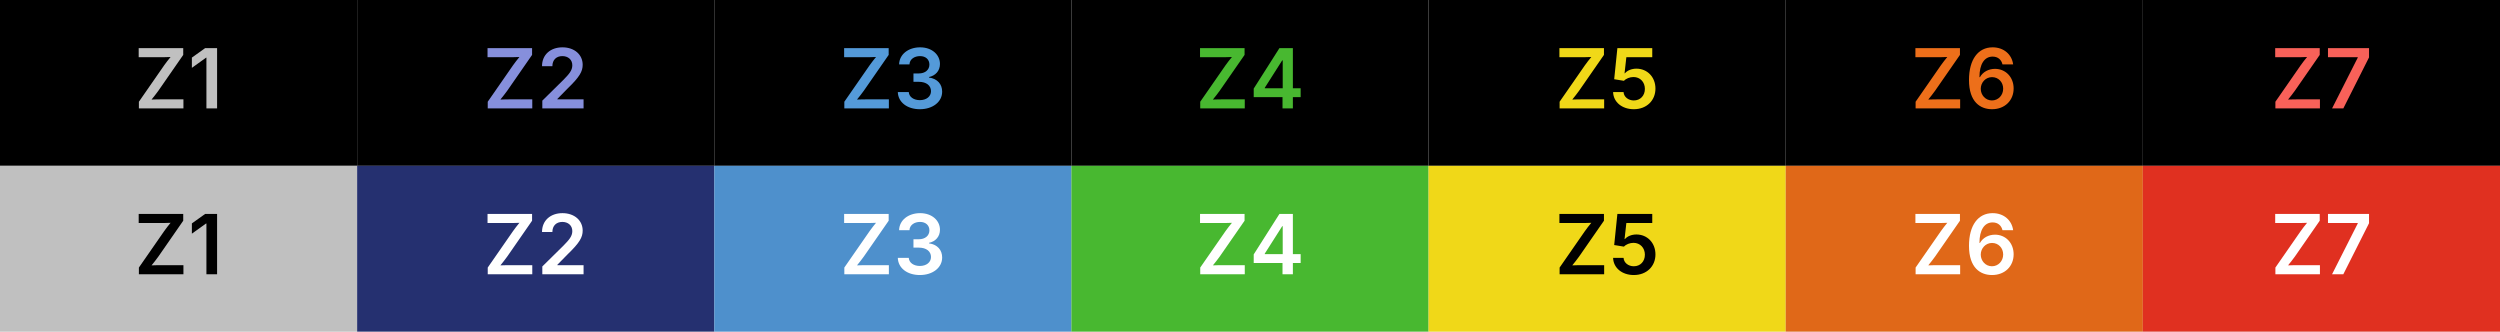
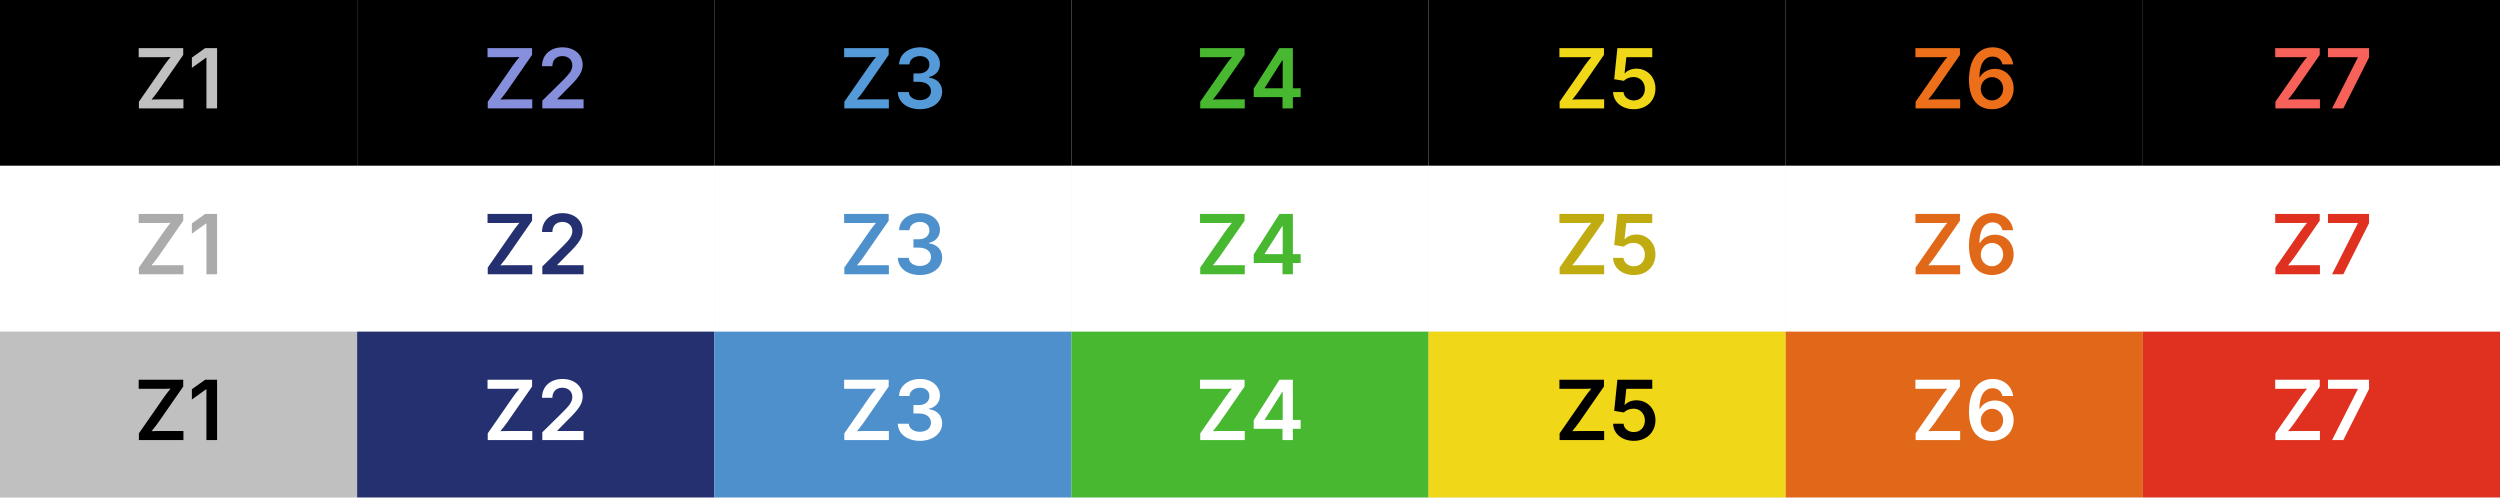
- <svg xmlns="http://www.w3.org/2000/svg" width="392" height="52" viewBox="0 0 392 52">
+ <svg xmlns="http://www.w3.org/2000/svg" width="392" height="78" viewBox="0 0 392 78">
  <rect x="0" y="0" width="56" height="26" fill="#000000" />
  <text x="28.0" y="17.0" font-family="-apple-system, system-ui, sans-serif" font-size="13" font-weight="600" fill="#C0C0C0" text-anchor="middle">Z1</text>
  <rect x="56" y="0" width="56" height="26" fill="#000000" />
  <text x="84.0" y="17.0" font-family="-apple-system, system-ui, sans-serif" font-size="13" font-weight="600" fill="#868FDC" text-anchor="middle">Z2</text>
  <rect x="112" y="0" width="56" height="26" fill="#000000" />
  <text x="140.0" y="17.0" font-family="-apple-system, system-ui, sans-serif" font-size="13" font-weight="600" fill="#549AD9" text-anchor="middle">Z3</text>
  <rect x="168" y="0" width="56" height="26" fill="#000000" />
  <text x="196.0" y="17.0" font-family="-apple-system, system-ui, sans-serif" font-size="13" font-weight="600" fill="#48B830" text-anchor="middle">Z4</text>
  <rect x="224" y="0" width="56" height="26" fill="#000000" />
  <text x="252.0" y="17.0" font-family="-apple-system, system-ui, sans-serif" font-size="13" font-weight="600" fill="#F0D818" text-anchor="middle">Z5</text>
  <rect x="280" y="0" width="56" height="26" fill="#000000" />
  <text x="308.0" y="17.0" font-family="-apple-system, system-ui, sans-serif" font-size="13" font-weight="600" fill="#ED6F1A" text-anchor="middle">Z6</text>
  <rect x="336" y="0" width="56" height="26" fill="#000000" />
  <text x="364.0" y="17.0" font-family="-apple-system, system-ui, sans-serif" font-size="13" font-weight="600" fill="#F86159" text-anchor="middle">Z7</text>
-   <rect x="0" y="26" width="56" height="26" fill="#C0C0C0" />
-   <text x="28.0" y="43.0" font-family="-apple-system, system-ui, sans-serif" font-size="13" font-weight="600" fill="#000000" text-anchor="middle">Z1</text>
-   <rect x="56" y="26" width="56" height="26" fill="#253070" />
-   <text x="84.0" y="43.0" font-family="-apple-system, system-ui, sans-serif" font-size="13" font-weight="600" fill="#FFFFFF" text-anchor="middle">Z2</text>
-   <rect x="112" y="26" width="56" height="26" fill="#4E90CC" />
-   <text x="140.0" y="43.0" font-family="-apple-system, system-ui, sans-serif" font-size="13" font-weight="600" fill="#FFFFFF" text-anchor="middle">Z3</text>
-   <rect x="168" y="26" width="56" height="26" fill="#48B830" />
-   <text x="196.0" y="43.0" font-family="-apple-system, system-ui, sans-serif" font-size="13" font-weight="600" fill="#FFFFFF" text-anchor="middle">Z4</text>
-   <rect x="224" y="26" width="56" height="26" fill="#F0D818" />
-   <text x="252.0" y="43.0" font-family="-apple-system, system-ui, sans-serif" font-size="13" font-weight="600" fill="#000000" text-anchor="middle">Z5</text>
-   <rect x="280" y="26" width="56" height="26" fill="#E06818" />
-   <text x="308.0" y="43.0" font-family="-apple-system, system-ui, sans-serif" font-size="13" font-weight="600" fill="#FFFFFF" text-anchor="middle">Z6</text>
-   <rect x="336" y="26" width="56" height="26" fill="#E03020" />
-   <text x="364.0" y="43.0" font-family="-apple-system, system-ui, sans-serif" font-size="13" font-weight="600" fill="#FFFFFF" text-anchor="middle">Z7</text>
+   <rect x="0" y="26" width="56" height="26" fill="#FFFFFF" />
+   <text x="28.0" y="43.0" font-family="-apple-system, system-ui, sans-serif" font-size="13" font-weight="600" fill="#ABABAB" text-anchor="middle">Z1</text>
+   <rect x="56" y="26" width="56" height="26" fill="#FFFFFF" />
+   <text x="84.0" y="43.0" font-family="-apple-system, system-ui, sans-serif" font-size="13" font-weight="600" fill="#253070" text-anchor="middle">Z2</text>
+   <rect x="112" y="26" width="56" height="26" fill="#FFFFFF" />
+   <text x="140.0" y="43.0" font-family="-apple-system, system-ui, sans-serif" font-size="13" font-weight="600" fill="#4E90CC" text-anchor="middle">Z3</text>
+   <rect x="168" y="26" width="56" height="26" fill="#FFFFFF" />
+   <text x="196.0" y="43.0" font-family="-apple-system, system-ui, sans-serif" font-size="13" font-weight="600" fill="#48B830" text-anchor="middle">Z4</text>
+   <rect x="224" y="26" width="56" height="26" fill="#FFFFFF" />
+   <text x="252.0" y="43.0" font-family="-apple-system, system-ui, sans-serif" font-size="13" font-weight="600" fill="#C0AC11" text-anchor="middle">Z5</text>
+   <rect x="280" y="26" width="56" height="26" fill="#FFFFFF" />
+   <text x="308.0" y="43.0" font-family="-apple-system, system-ui, sans-serif" font-size="13" font-weight="600" fill="#E06818" text-anchor="middle">Z6</text>
+   <rect x="336" y="26" width="56" height="26" fill="#FFFFFF" />
+   <text x="364.0" y="43.0" font-family="-apple-system, system-ui, sans-serif" font-size="13" font-weight="600" fill="#E03020" text-anchor="middle">Z7</text>
+   <rect x="0" y="52" width="56" height="26" fill="#C0C0C0" />
+   <text x="28.0" y="69.0" font-family="-apple-system, system-ui, sans-serif" font-size="13" font-weight="600" fill="#000000" text-anchor="middle">Z1</text>
+   <rect x="56" y="52" width="56" height="26" fill="#253070" />
+   <text x="84.0" y="69.0" font-family="-apple-system, system-ui, sans-serif" font-size="13" font-weight="600" fill="#FFFFFF" text-anchor="middle">Z2</text>
+   <rect x="112" y="52" width="56" height="26" fill="#4E90CC" />
+   <text x="140.0" y="69.0" font-family="-apple-system, system-ui, sans-serif" font-size="13" font-weight="600" fill="#FFFFFF" text-anchor="middle">Z3</text>
+   <rect x="168" y="52" width="56" height="26" fill="#48B830" />
+   <text x="196.0" y="69.0" font-family="-apple-system, system-ui, sans-serif" font-size="13" font-weight="600" fill="#FFFFFF" text-anchor="middle">Z4</text>
+   <rect x="224" y="52" width="56" height="26" fill="#F0D818" />
+   <text x="252.0" y="69.0" font-family="-apple-system, system-ui, sans-serif" font-size="13" font-weight="600" fill="#000000" text-anchor="middle">Z5</text>
+   <rect x="280" y="52" width="56" height="26" fill="#E06818" />
+   <text x="308.0" y="69.0" font-family="-apple-system, system-ui, sans-serif" font-size="13" font-weight="600" fill="#FFFFFF" text-anchor="middle">Z6</text>
+   <rect x="336" y="52" width="56" height="26" fill="#E03020" />
+   <text x="364.0" y="69.0" font-family="-apple-system, system-ui, sans-serif" font-size="13" font-weight="600" fill="#FFFFFF" text-anchor="middle">Z7</text>
</svg>
